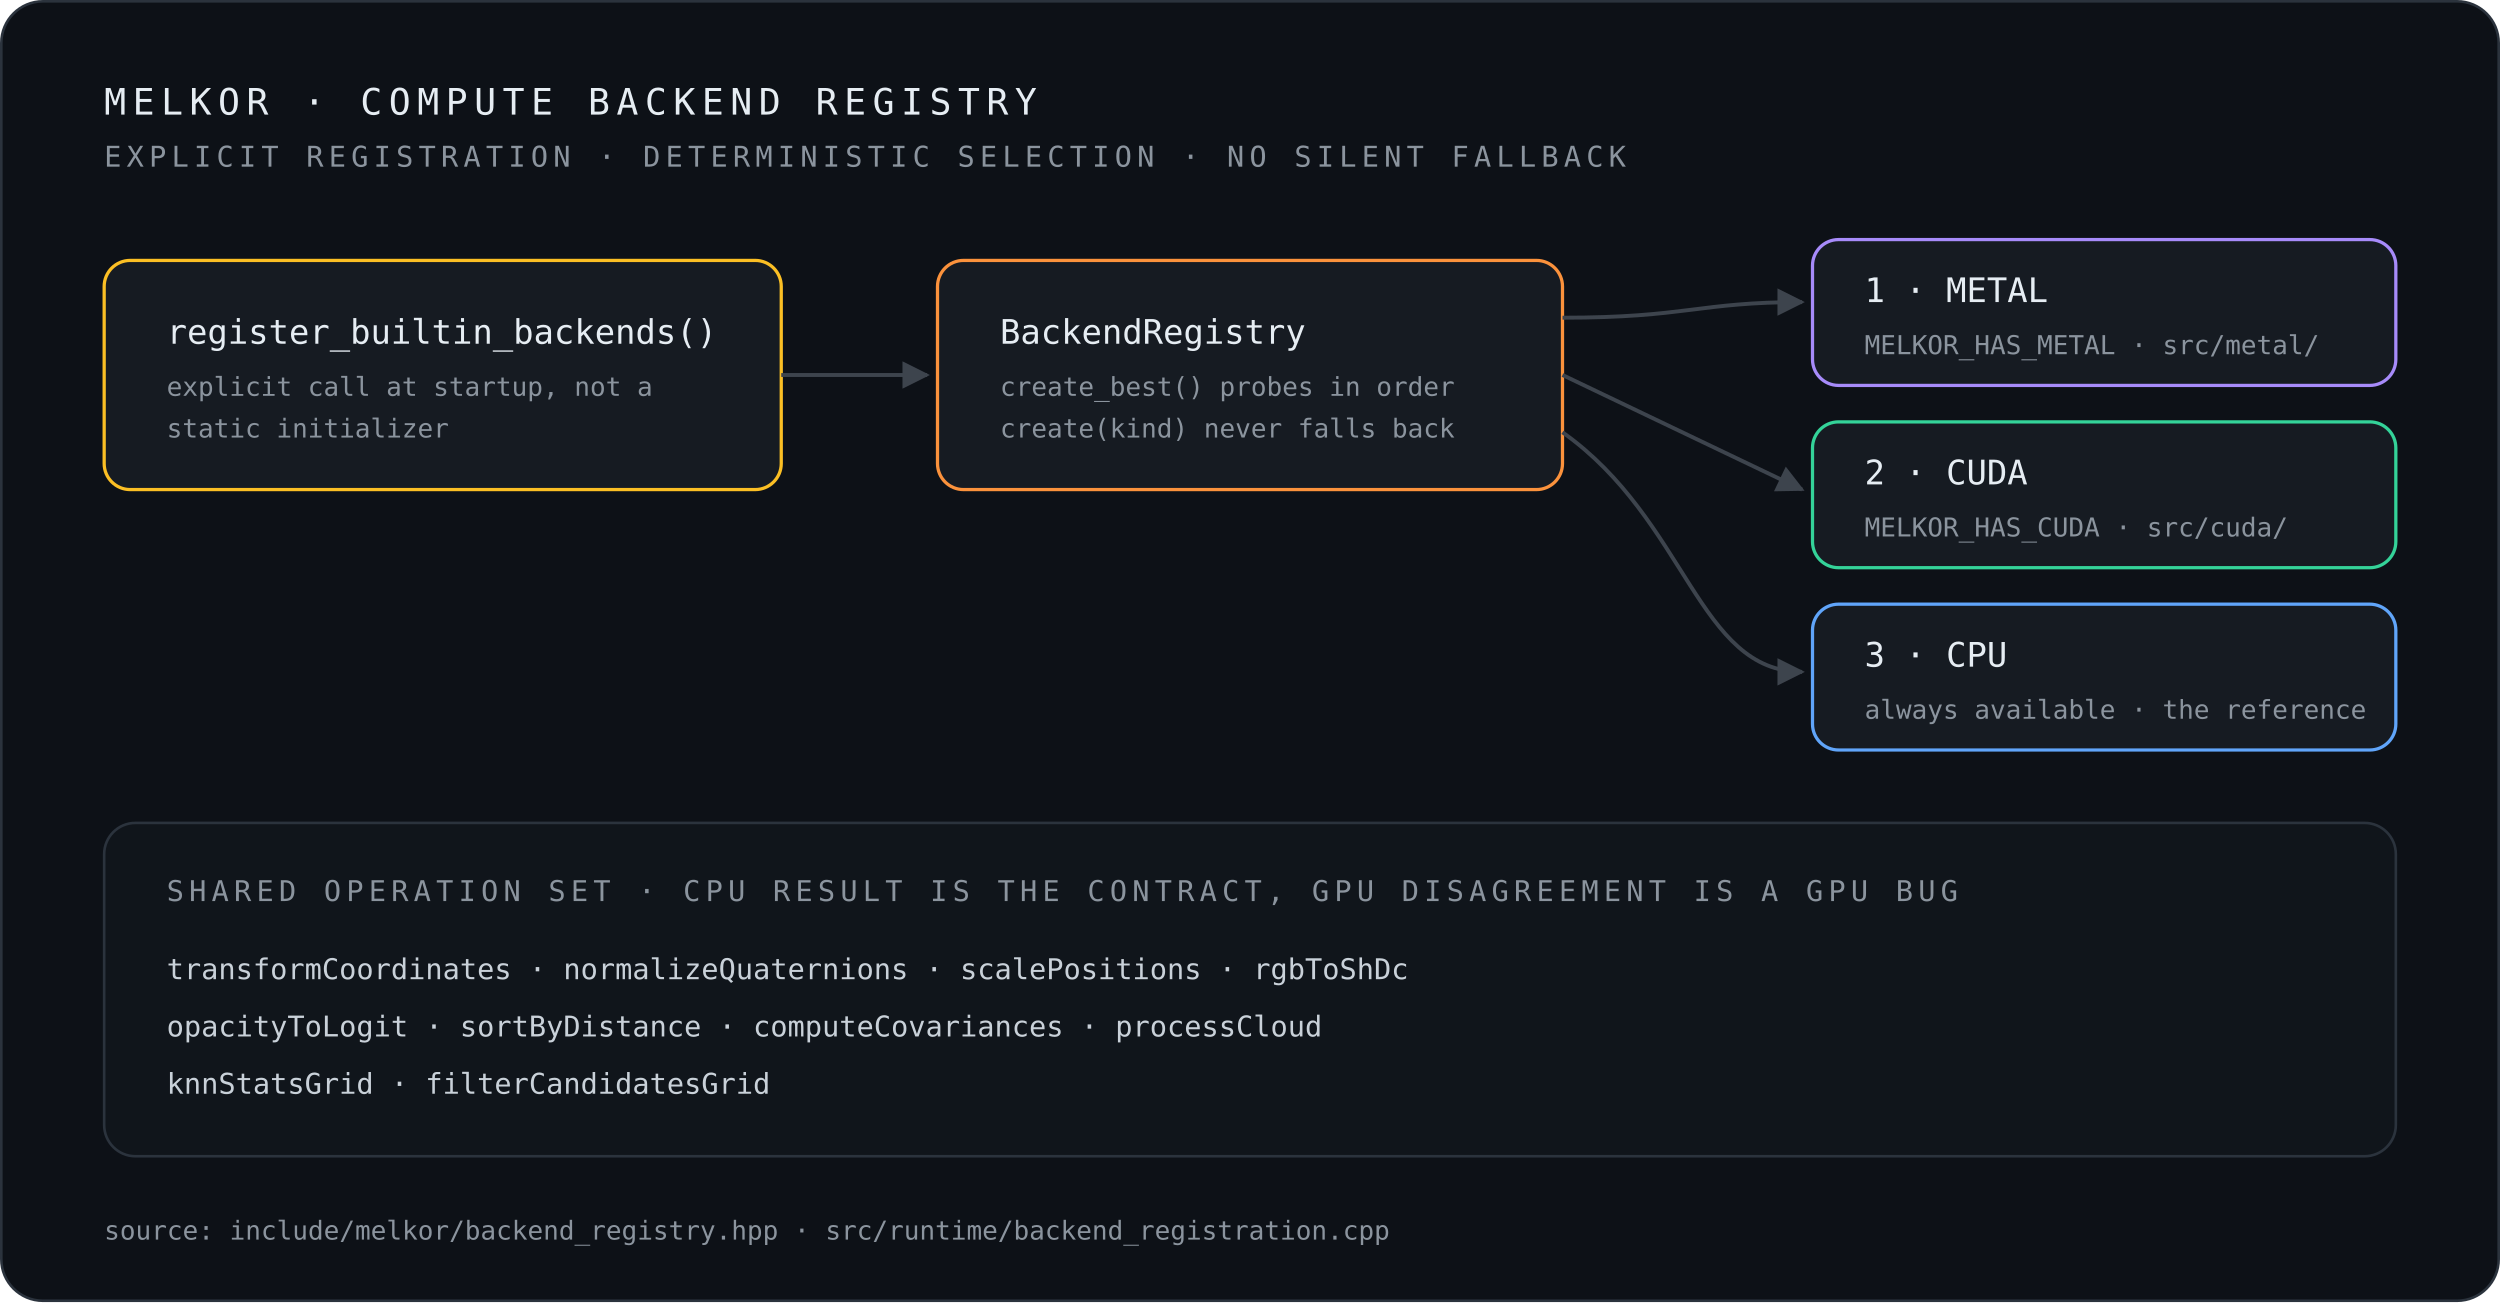
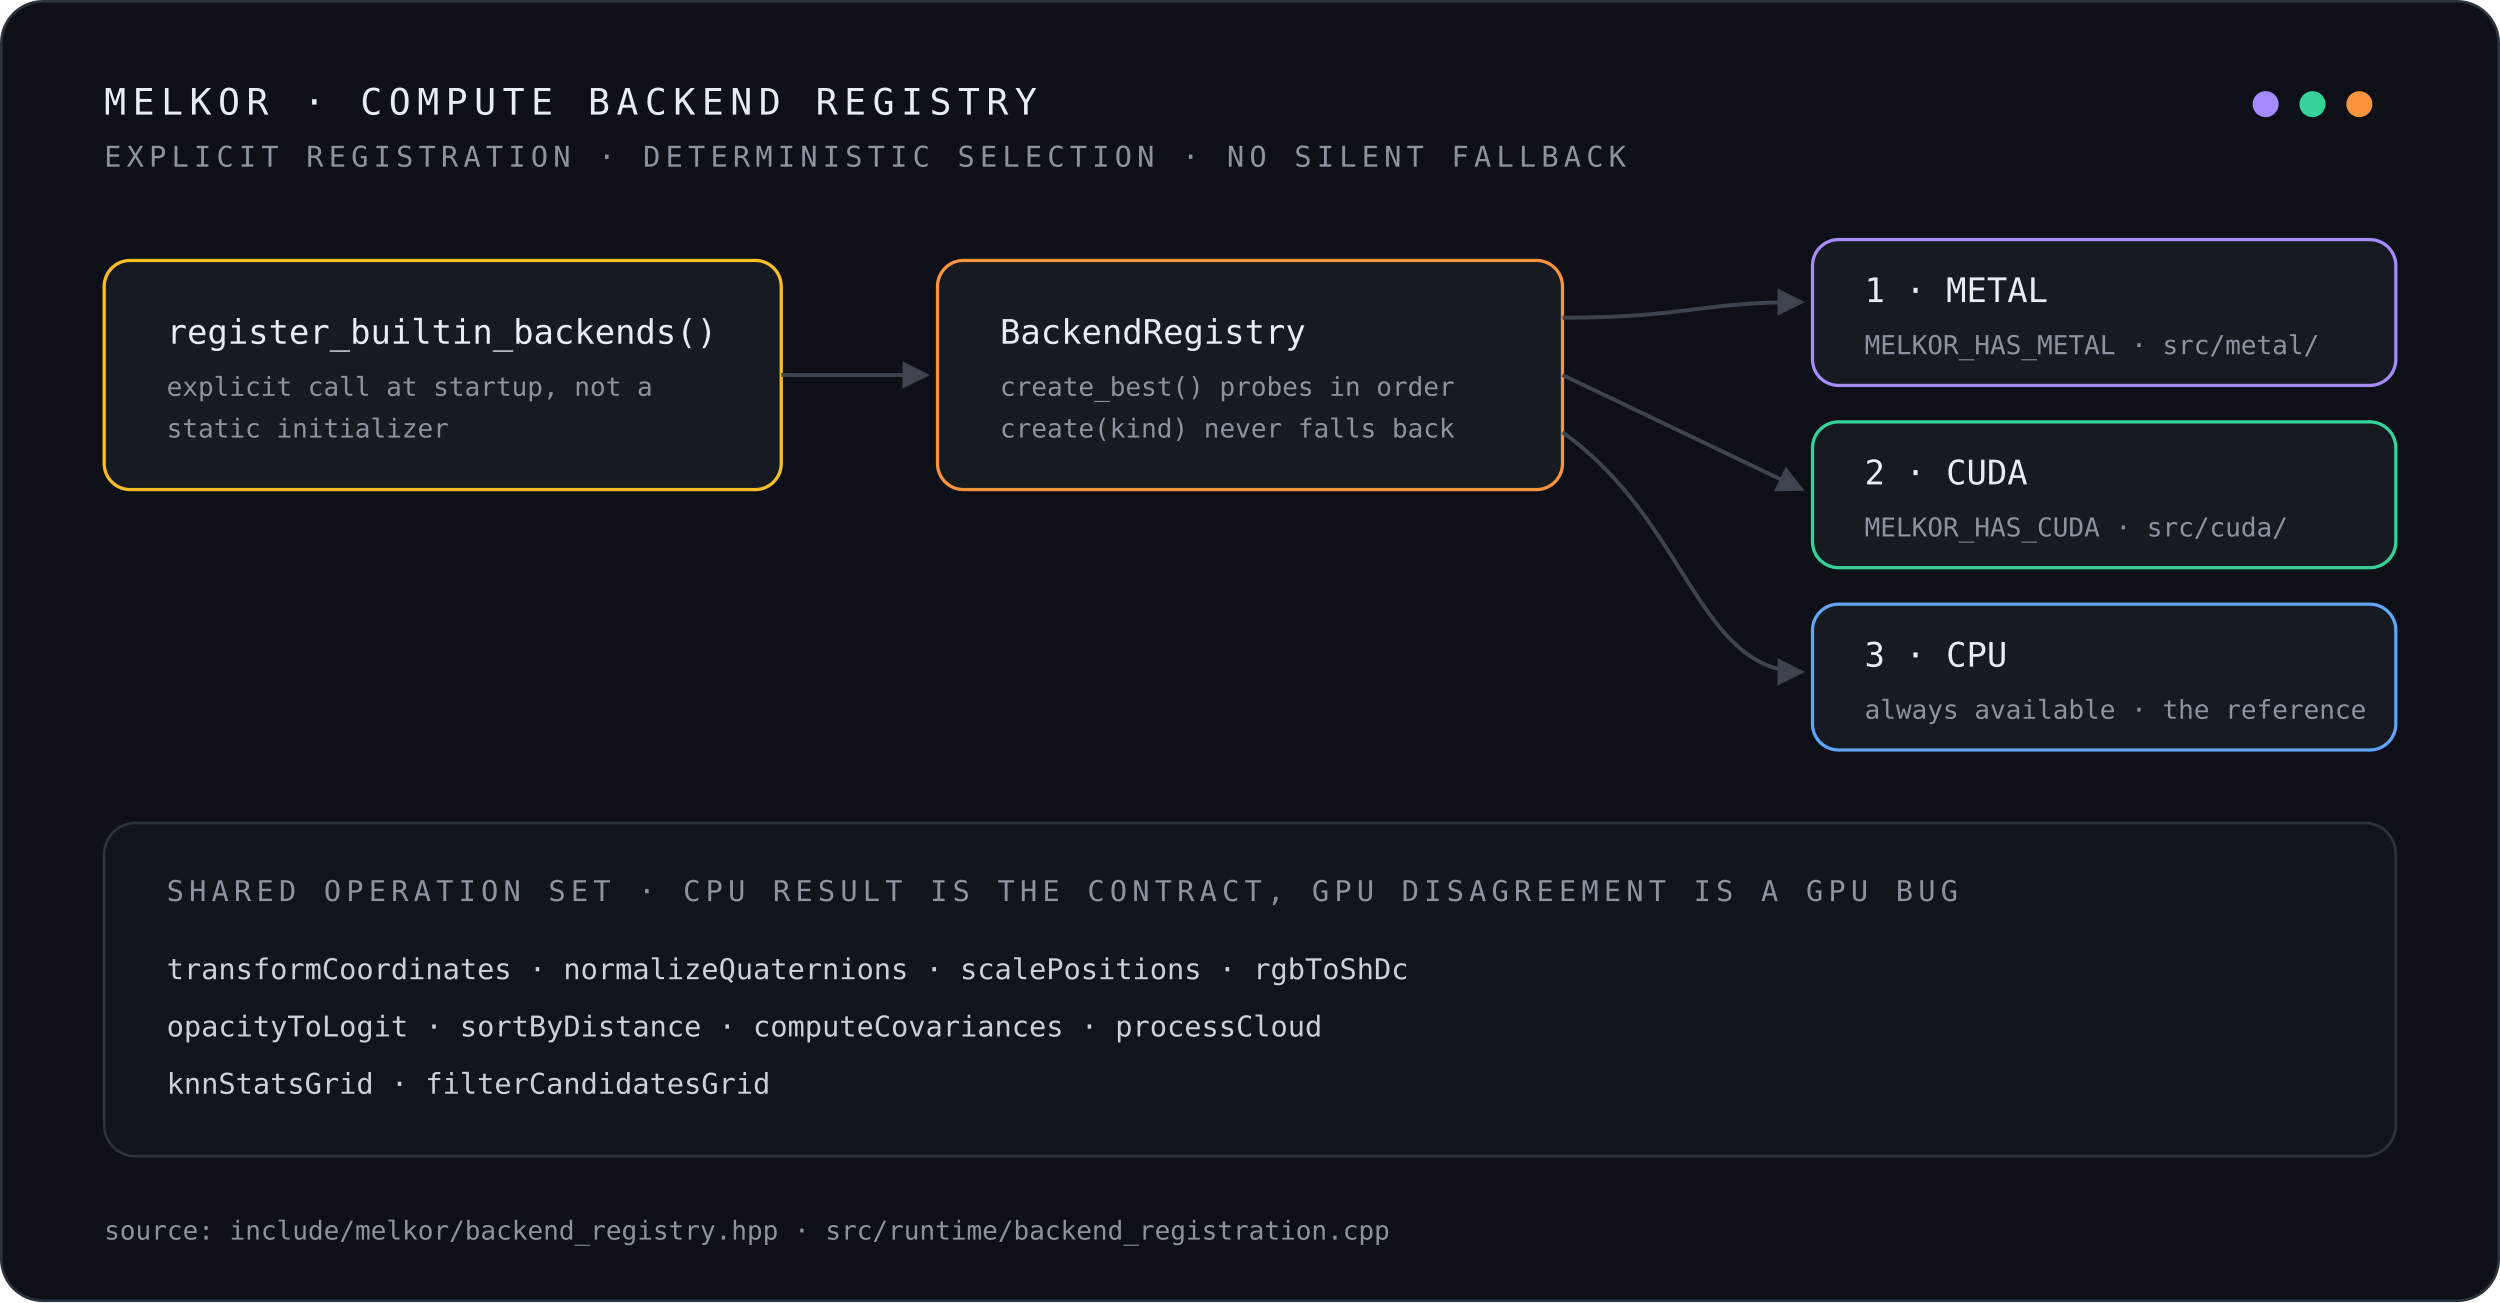
<svg xmlns="http://www.w3.org/2000/svg" viewBox="0 0 960 500" role="img" aria-labelledby="t d">
  <style>
    text { font-family: ui-monospace, SFMono-Regular, Menlo, monospace; fill: #c9d1d9; }
    .h1 { font-size: 14px; fill: #e6edf3; letter-spacing: 2.5px; }
    .h2 { font-size: 11px; fill: #8b949e; letter-spacing: 2px; }
    .node { font-size: 13px; fill: #e6edf3; }
    .sub { font-size: 10px; fill: #8b949e; }
    .op { font-size: 11px; fill: #c9d1d9; }
    .flow { stroke: #3d444d; stroke-width: 1.5; fill: none; }
  </style>
  <defs>
    <marker id="arr2" viewBox="0 0 10 10" refX="9" refY="5" markerWidth="7" markerHeight="7" orient="auto-start-reverse">
      <path d="M0 0 L10 5 L0 10 z" fill="#3d444d" />
    </marker>
  </defs>
  <rect x="0.5" y="0.5" width="959" height="499" rx="16" fill="#0d1117" stroke="#2b333d" />
  <text class="h1" x="40" y="44">MELKOR · COMPUTE BACKEND REGISTRY</text>
  <text class="h2" x="40" y="64">EXPLICIT REGISTRATION · DETERMINISTIC SELECTION · NO SILENT FALLBACK</text>
+   <circle cx="906" cy="40" r="5" fill="#fb923c" />
+   <circle cx="888" cy="40" r="5" fill="#34d399" />
+   <circle cx="870" cy="40" r="5" fill="#a78bfa" />
  <g>
    <rect x="40" y="100" width="260" height="88" rx="10" fill="#161b22" stroke="#fbbf24" stroke-width="1.25" />
    <text class="node" x="64" y="132">register_builtin_backends()</text>
    <text class="sub" x="64" y="152">explicit call at startup, not a</text>
    <text class="sub" x="64" y="168">static initializer</text>
  </g>
  <path class="flow" d="M300 144 L 356 144" marker-end="url(#arr2)" />
  <g>
    <rect x="360" y="100" width="240" height="88" rx="10" fill="#161b22" stroke="#fb923c" stroke-width="1.25" />
    <text class="node" x="384" y="132">BackendRegistry</text>
    <text class="sub" x="384" y="152">create_best() probes in order</text>
    <text class="sub" x="384" y="168">create(kind) never falls back</text>
  </g>
  <path class="flow" d="M600 122 C 648 122, 652 116, 692 116" marker-end="url(#arr2)" />
  <path class="flow" d="M600 144 L 692 188" marker-end="url(#arr2)" />
  <path class="flow" d="M600 166 C 648 200, 652 258, 692 258" marker-end="url(#arr2)" />
  <g>
    <rect x="696" y="92" width="224" height="56" rx="10" fill="#161b22" stroke="#a78bfa" stroke-width="1.25" />
    <text class="node" x="716" y="116">1 · METAL</text>
    <text class="sub" x="716" y="136">MELKOR_HAS_METAL · src/metal/</text>
    <rect x="696" y="162" width="224" height="56" rx="10" fill="#161b22" stroke="#34d399" stroke-width="1.25" />
    <text class="node" x="716" y="186">2 · CUDA</text>
    <text class="sub" x="716" y="206">MELKOR_HAS_CUDA · src/cuda/</text>
    <rect x="696" y="232" width="224" height="56" rx="10" fill="#161b22" stroke="#60a5fa" stroke-width="1.25" />
    <text class="node" x="716" y="256">3 · CPU</text>
    <text class="sub" x="716" y="276">always available · the reference</text>
  </g>
  <g>
    <rect x="40" y="316" width="880" height="128" rx="12" fill="#10151b" stroke="#2b333d" />
    <text class="h2" x="64" y="346">SHARED OPERATION SET · CPU RESULT IS THE CONTRACT, GPU DISAGREEMENT IS A GPU BUG</text>
    <text class="op" x="64" y="376">transformCoordinates · normalizeQuaternions · scalePositions · rgbToShDc</text>
    <text class="op" x="64" y="398">opacityToLogit · sortByDistance · computeCovariances · processCloud</text>
    <text class="op" x="64" y="420">knnStatsGrid · filterCandidatesGrid</text>
  </g>
  <text class="sub" x="40" y="476">source: include/melkor/backend_registry.hpp · src/runtime/backend_registration.cpp</text>
</svg>
